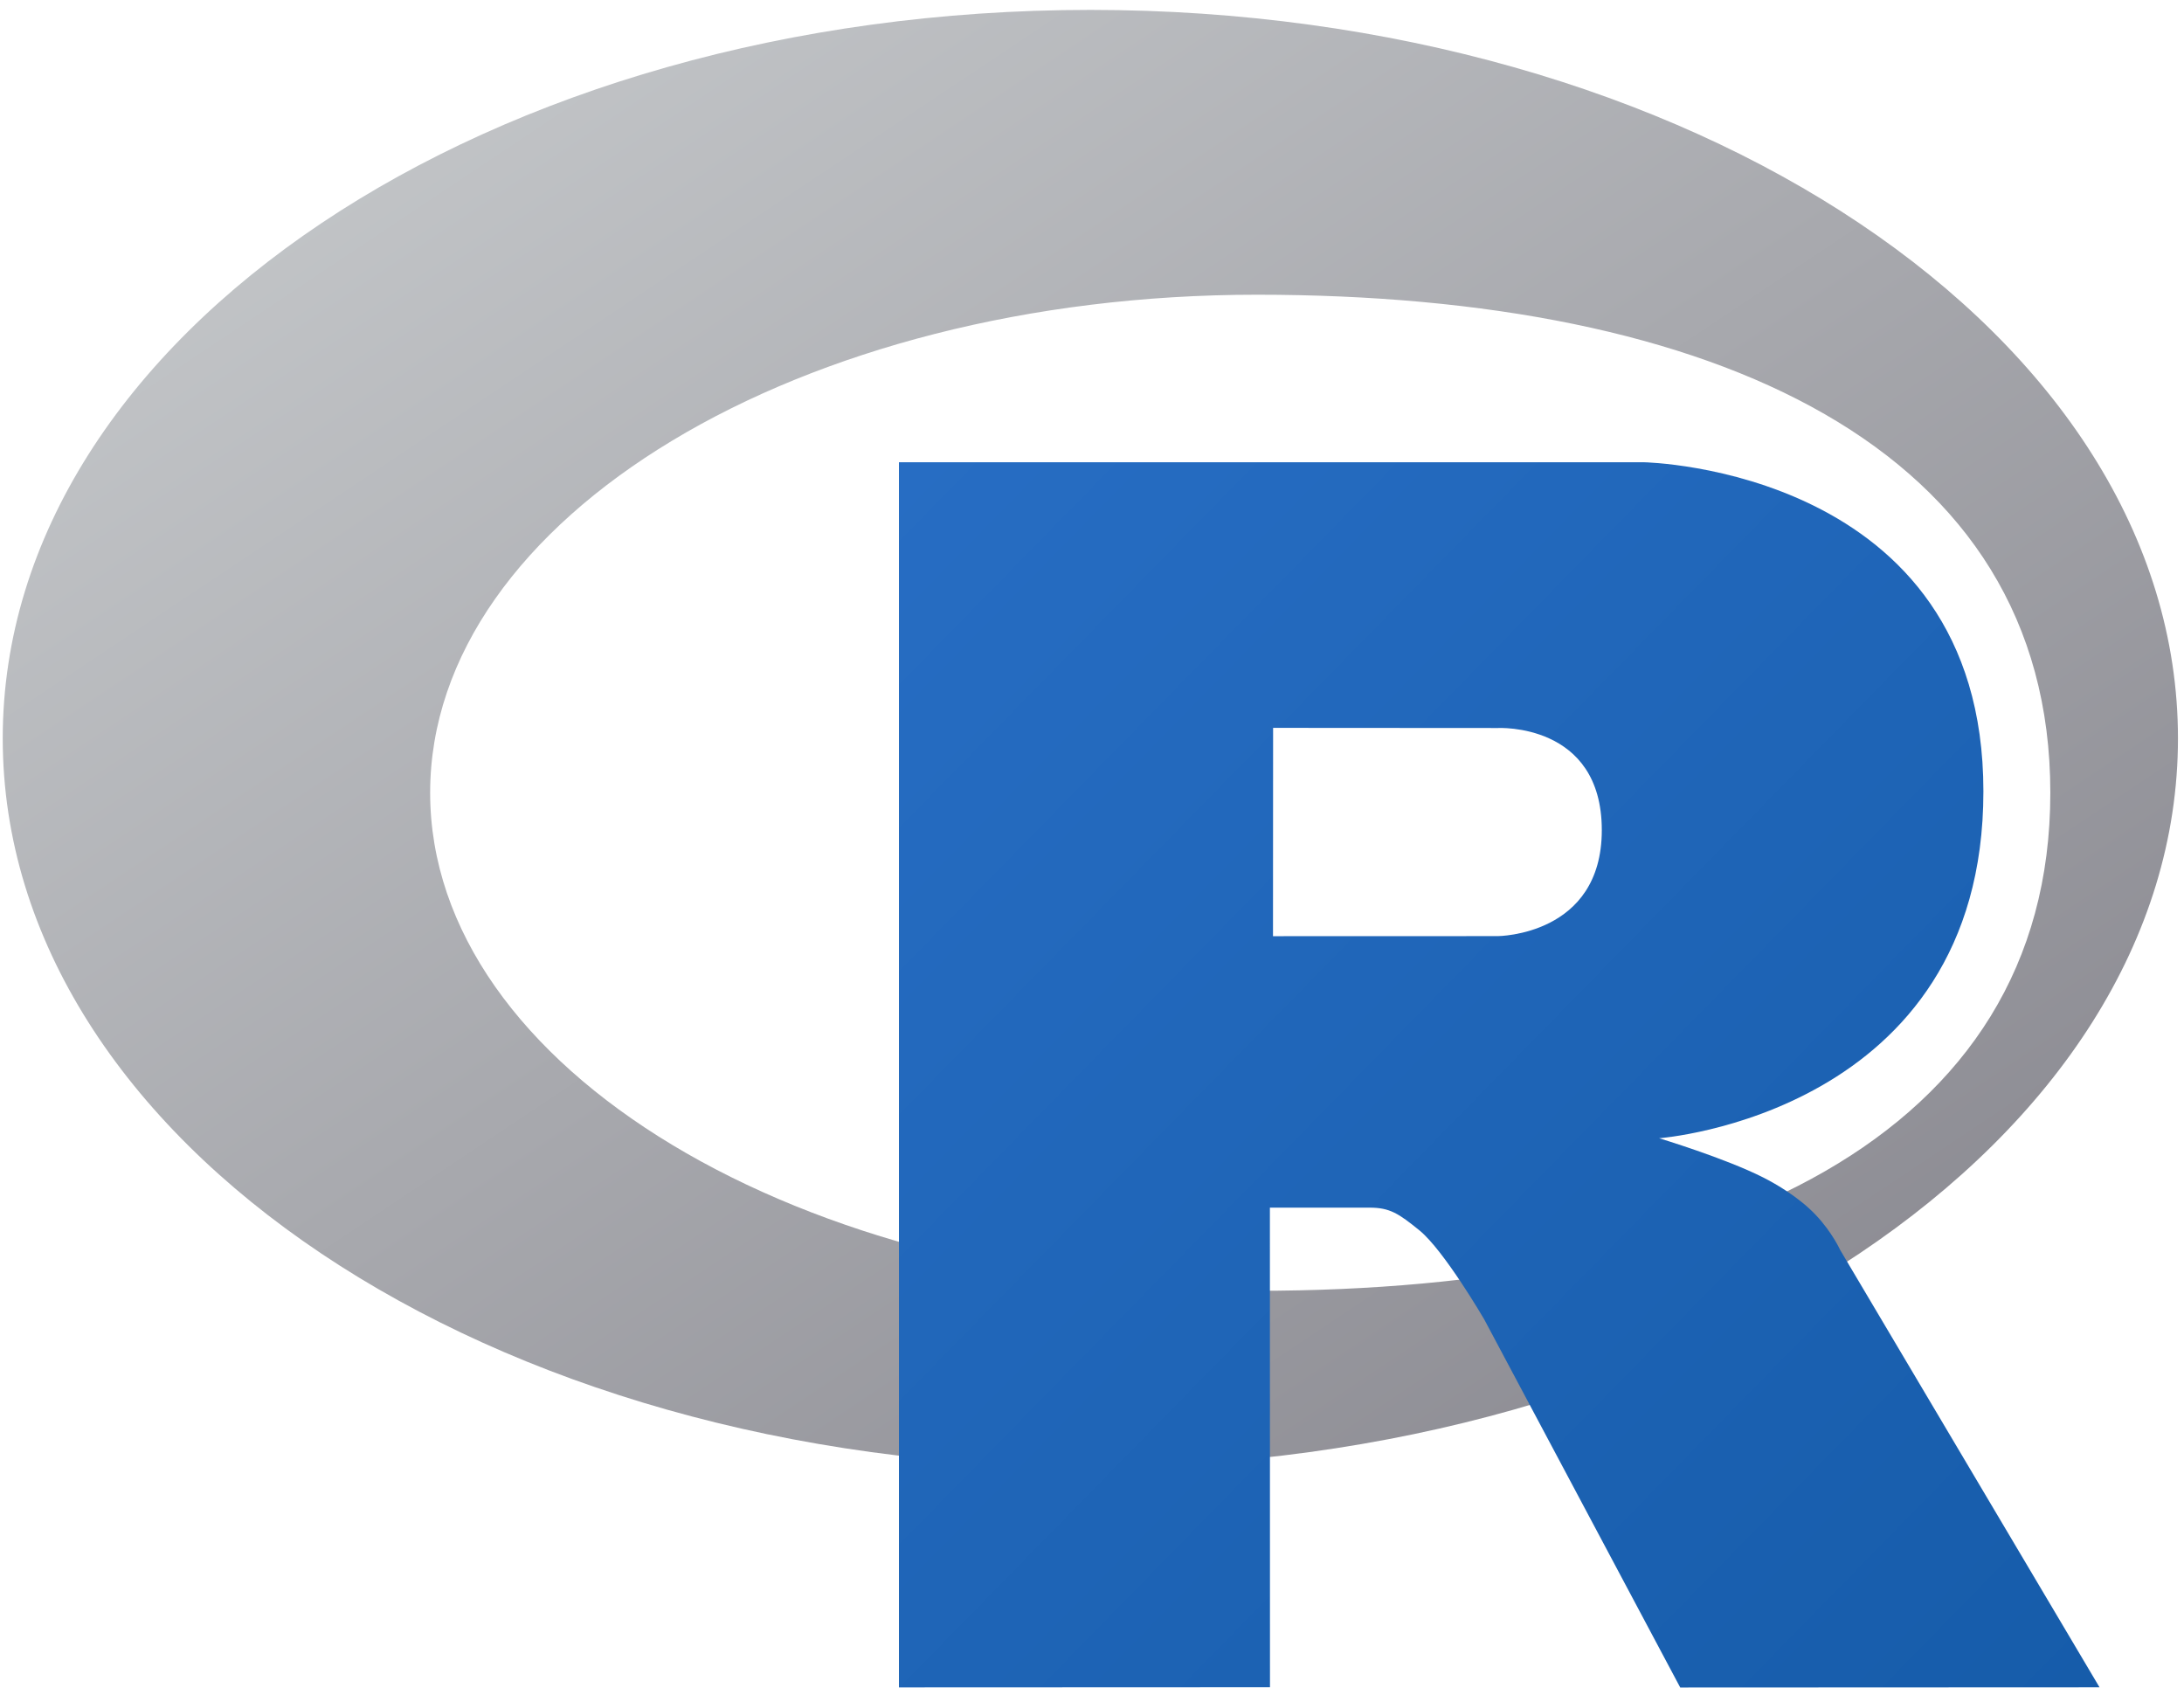
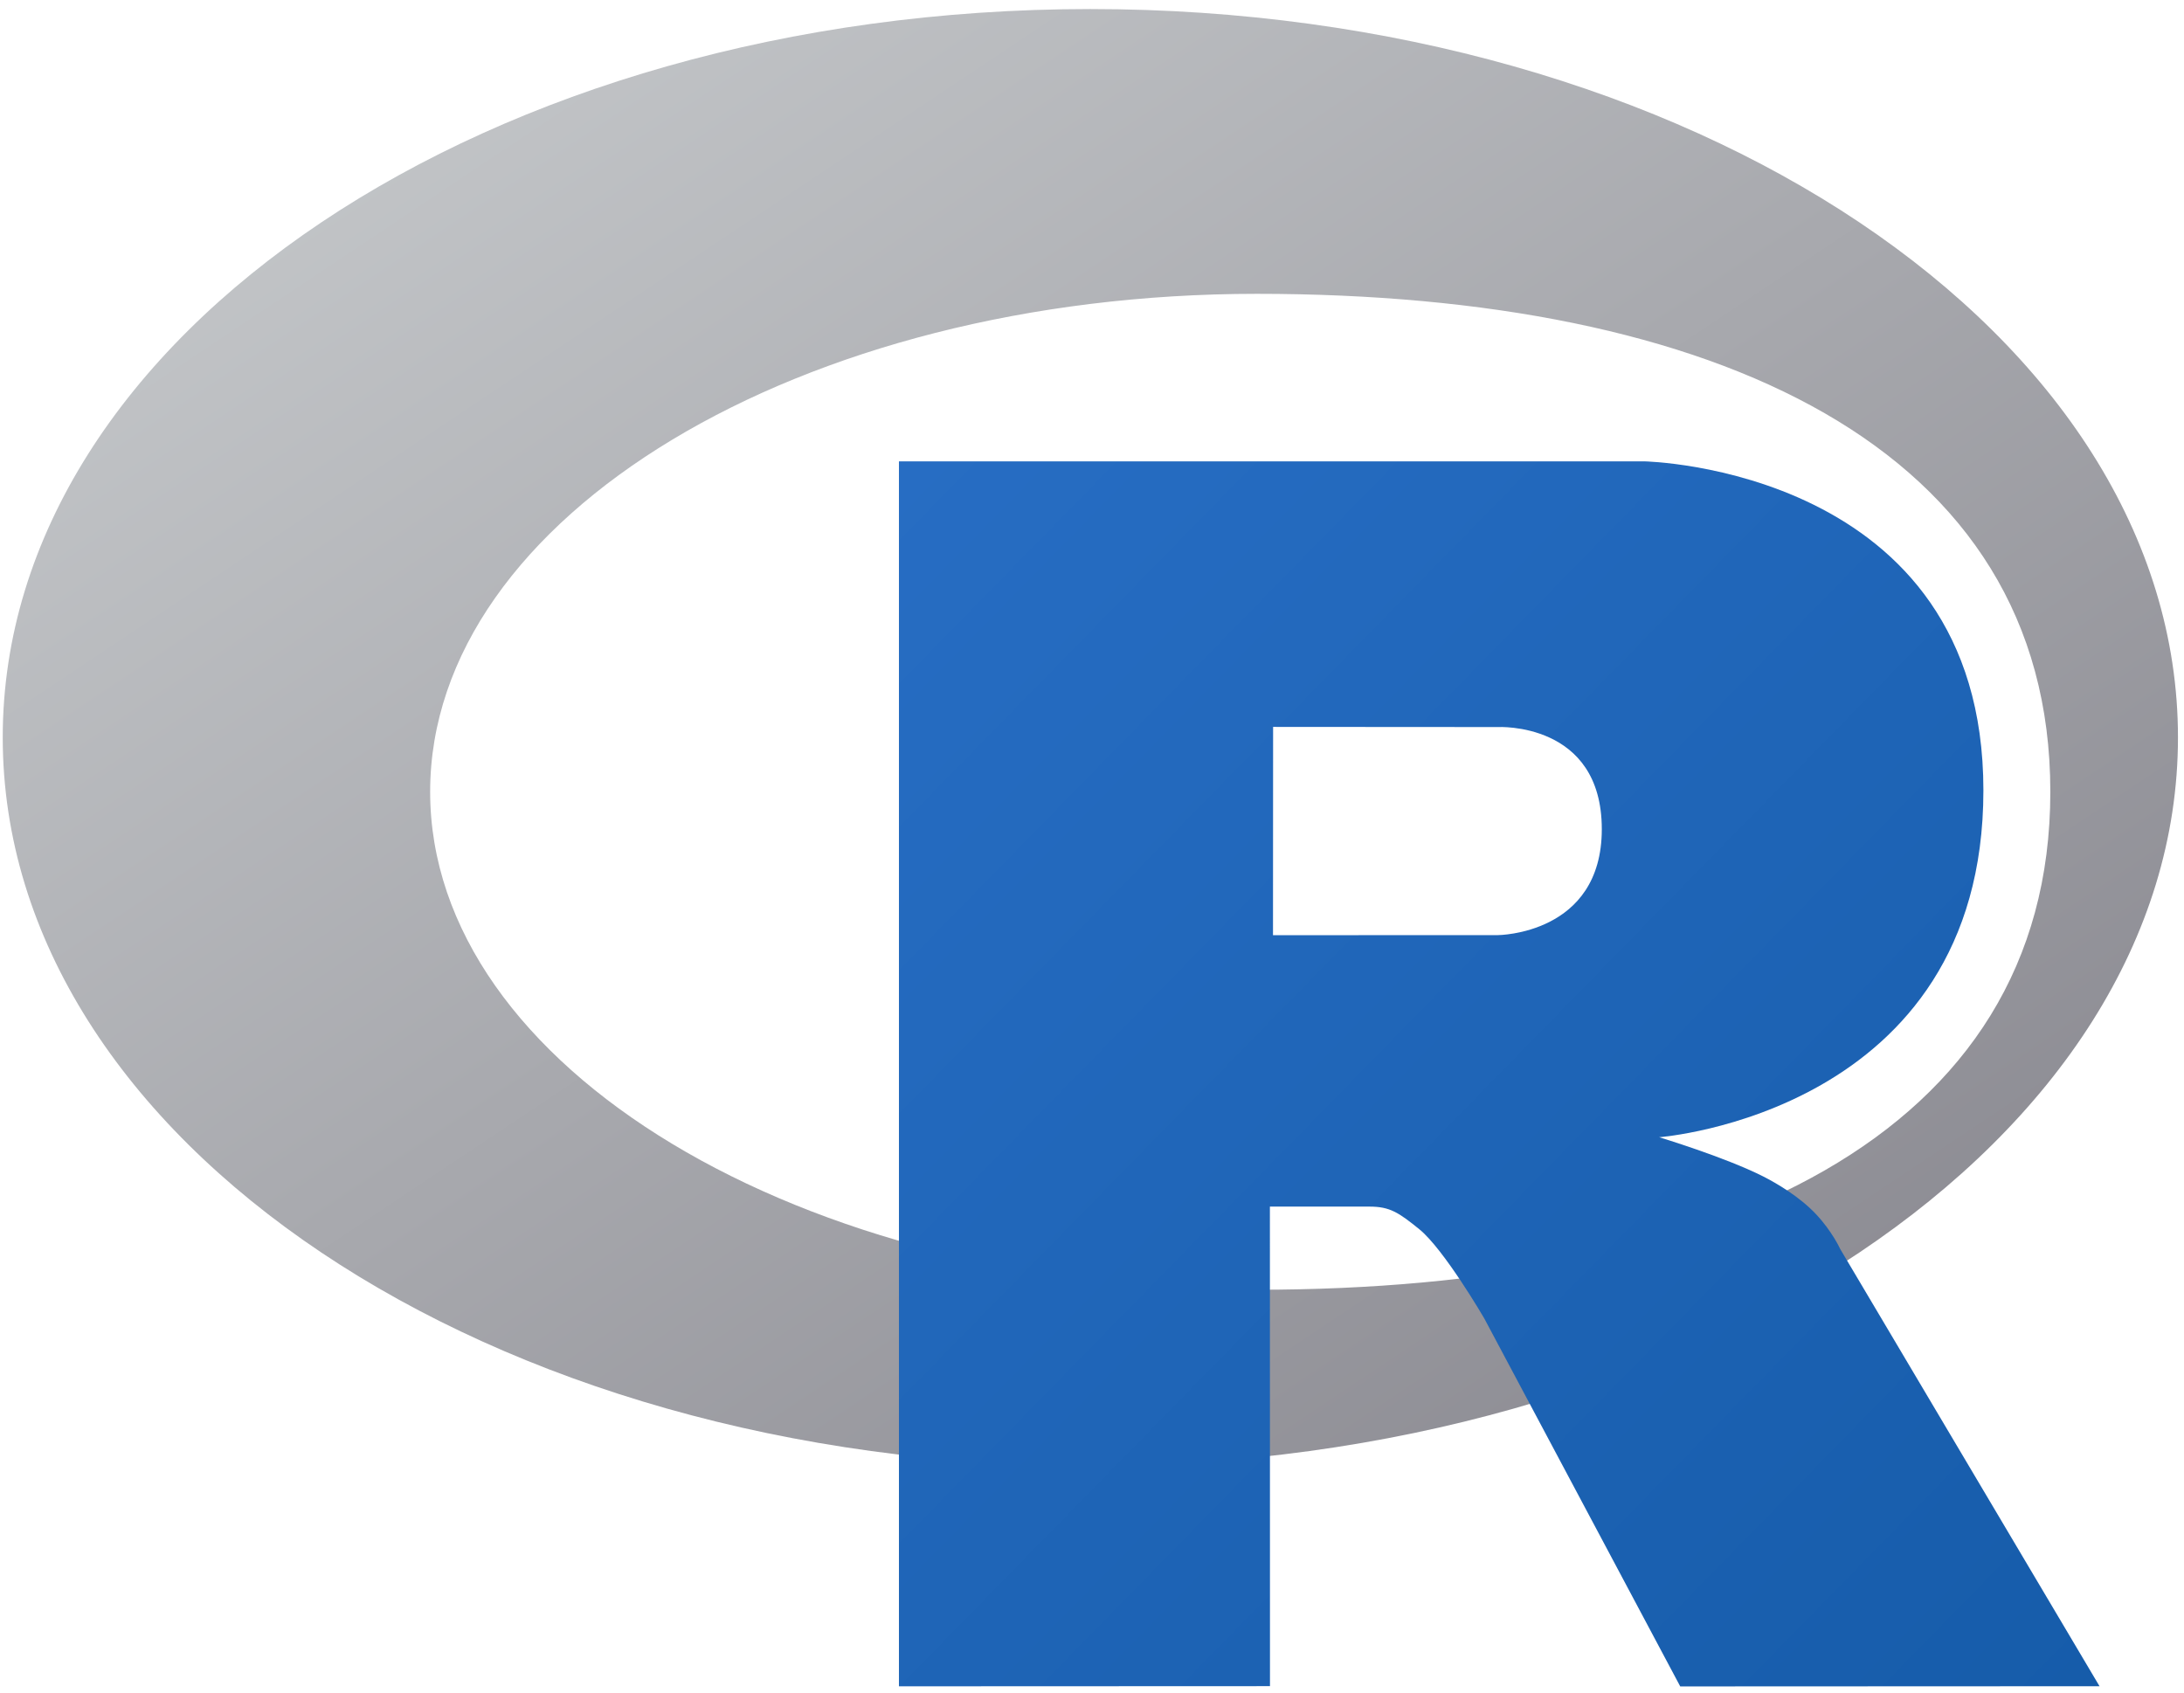
- <svg xmlns="http://www.w3.org/2000/svg" preserveAspectRatio="xMidYMid" width="156" height="121" viewBox="0 0 724 561">
+ <svg xmlns="http://www.w3.org/2000/svg" preserveAspectRatio="xMidYMid" width="724" height="561" viewBox="0 0 724 561">
  <defs>
    <linearGradient id="gradientFill-1" x1="0" x2="1" y1="0" y2="1" gradientUnits="objectBoundingBox" spreadMethod="pad">
      <stop offset="0" stop-color="rgb(203,206,208)" stop-opacity="1" />
      <stop offset="1" stop-color="rgb(132,131,139)" stop-opacity="1" />
    </linearGradient>
    <linearGradient id="gradientFill-2" x1="0" x2="1" y1="0" y2="1" gradientUnits="objectBoundingBox" spreadMethod="pad">
      <stop offset="0" stop-color="rgb(39,109,195)" stop-opacity="1" />
      <stop offset="1" stop-color="rgb(22,92,170)" stop-opacity="1" />
    </linearGradient>
  </defs>
  <path d="M361.453,485.937 C162.329,485.937 0.906,377.828 0.906,244.469 C0.906,111.109 162.329,3.000 361.453,3.000 C560.578,3.000 722.000,111.109 722.000,244.469 C722.000,377.828 560.578,485.937 361.453,485.937 ZM416.641,97.406 C265.289,97.406 142.594,171.314 142.594,262.484 C142.594,353.654 265.289,427.562 416.641,427.562 C567.992,427.562 679.687,377.033 679.687,262.484 C679.687,147.971 567.992,97.406 416.641,97.406 Z" fill="url(#gradientFill-1)" fill-rule="evenodd" />
  <path d="M550.000,377.000 C550.000,377.000 571.822,383.585 584.500,390.000 C588.899,392.226 596.510,396.668 602.000,402.500 C607.378,408.212 610.000,414.000 610.000,414.000 L696.000,559.000 L557.000,559.062 L492.000,437.000 C492.000,437.000 478.690,414.131 470.500,407.500 C463.668,401.969 460.755,400.000 454.000,400.000 C449.298,400.000 420.974,400.000 420.974,400.000 L421.000,558.974 L298.000,559.026 L298.000,152.938 L545.000,152.938 C545.000,152.938 657.500,154.967 657.500,262.000 C657.500,369.033 550.000,377.000 550.000,377.000 ZM496.500,241.024 L422.037,240.976 L422.000,310.026 L496.500,310.002 C496.500,310.002 531.000,309.895 531.000,274.877 C531.000,239.155 496.500,241.024 496.500,241.024 Z" fill="url(#gradientFill-2)" fill-rule="evenodd" />
</svg>
